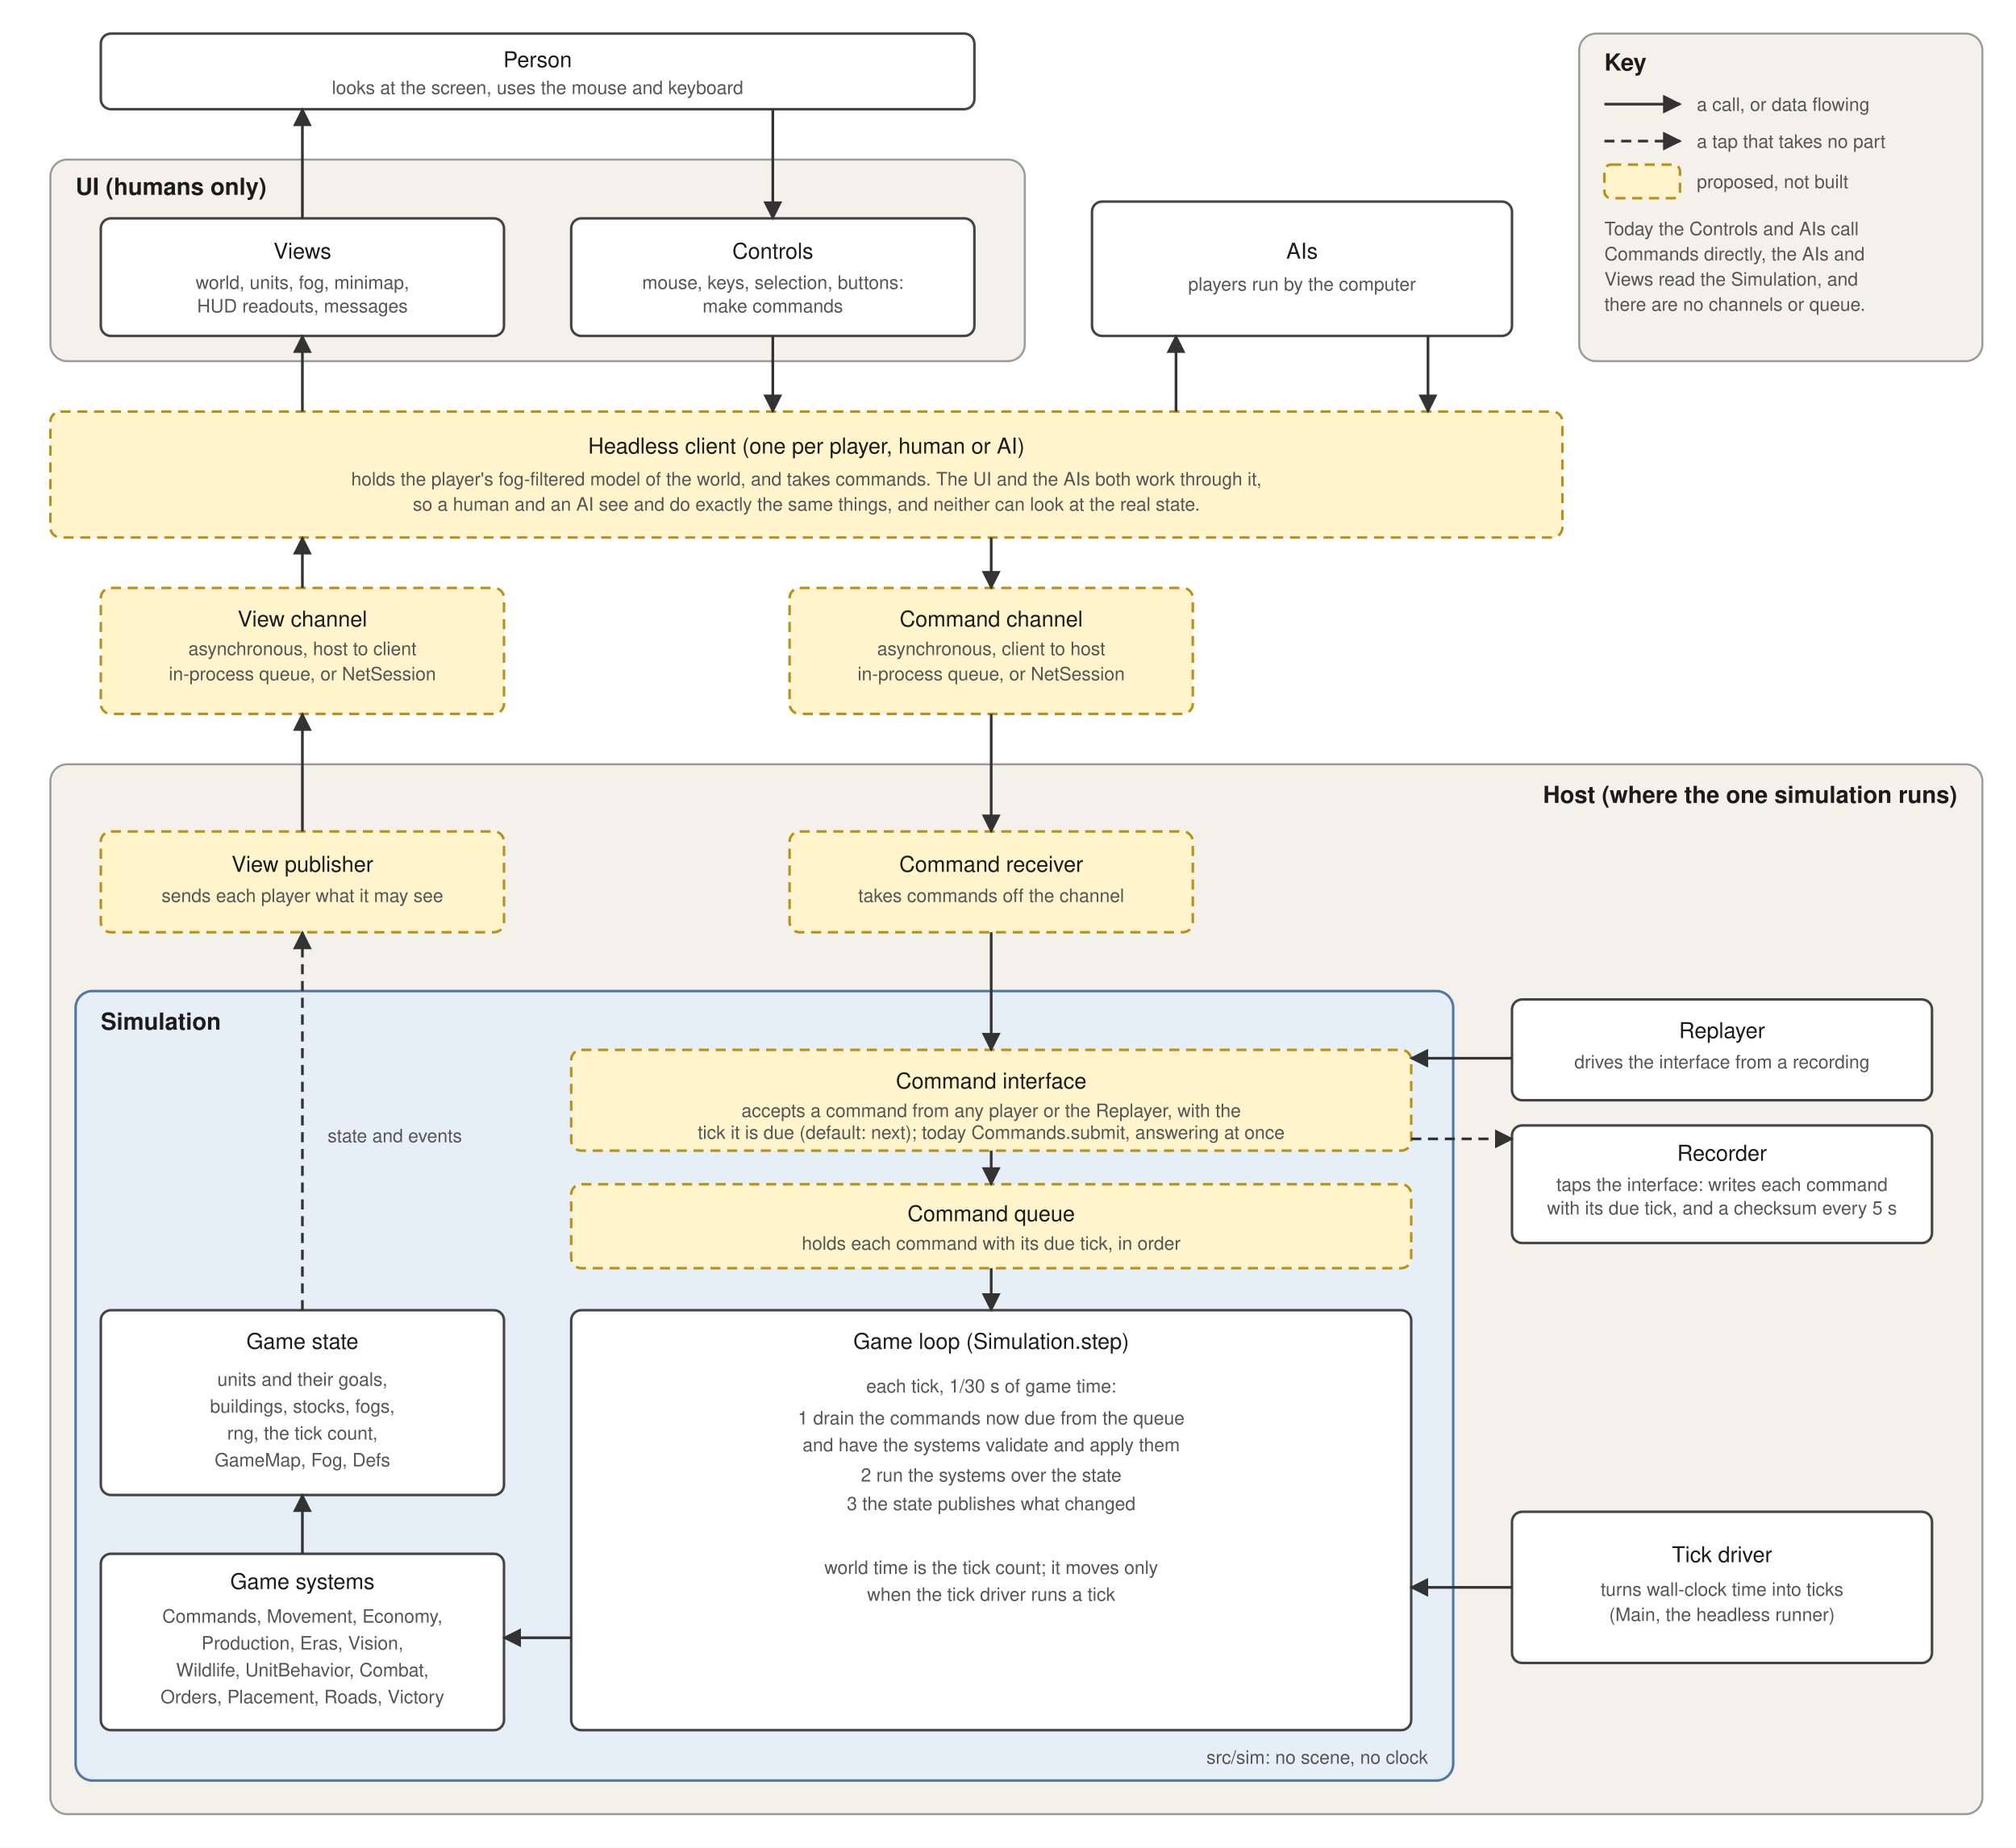
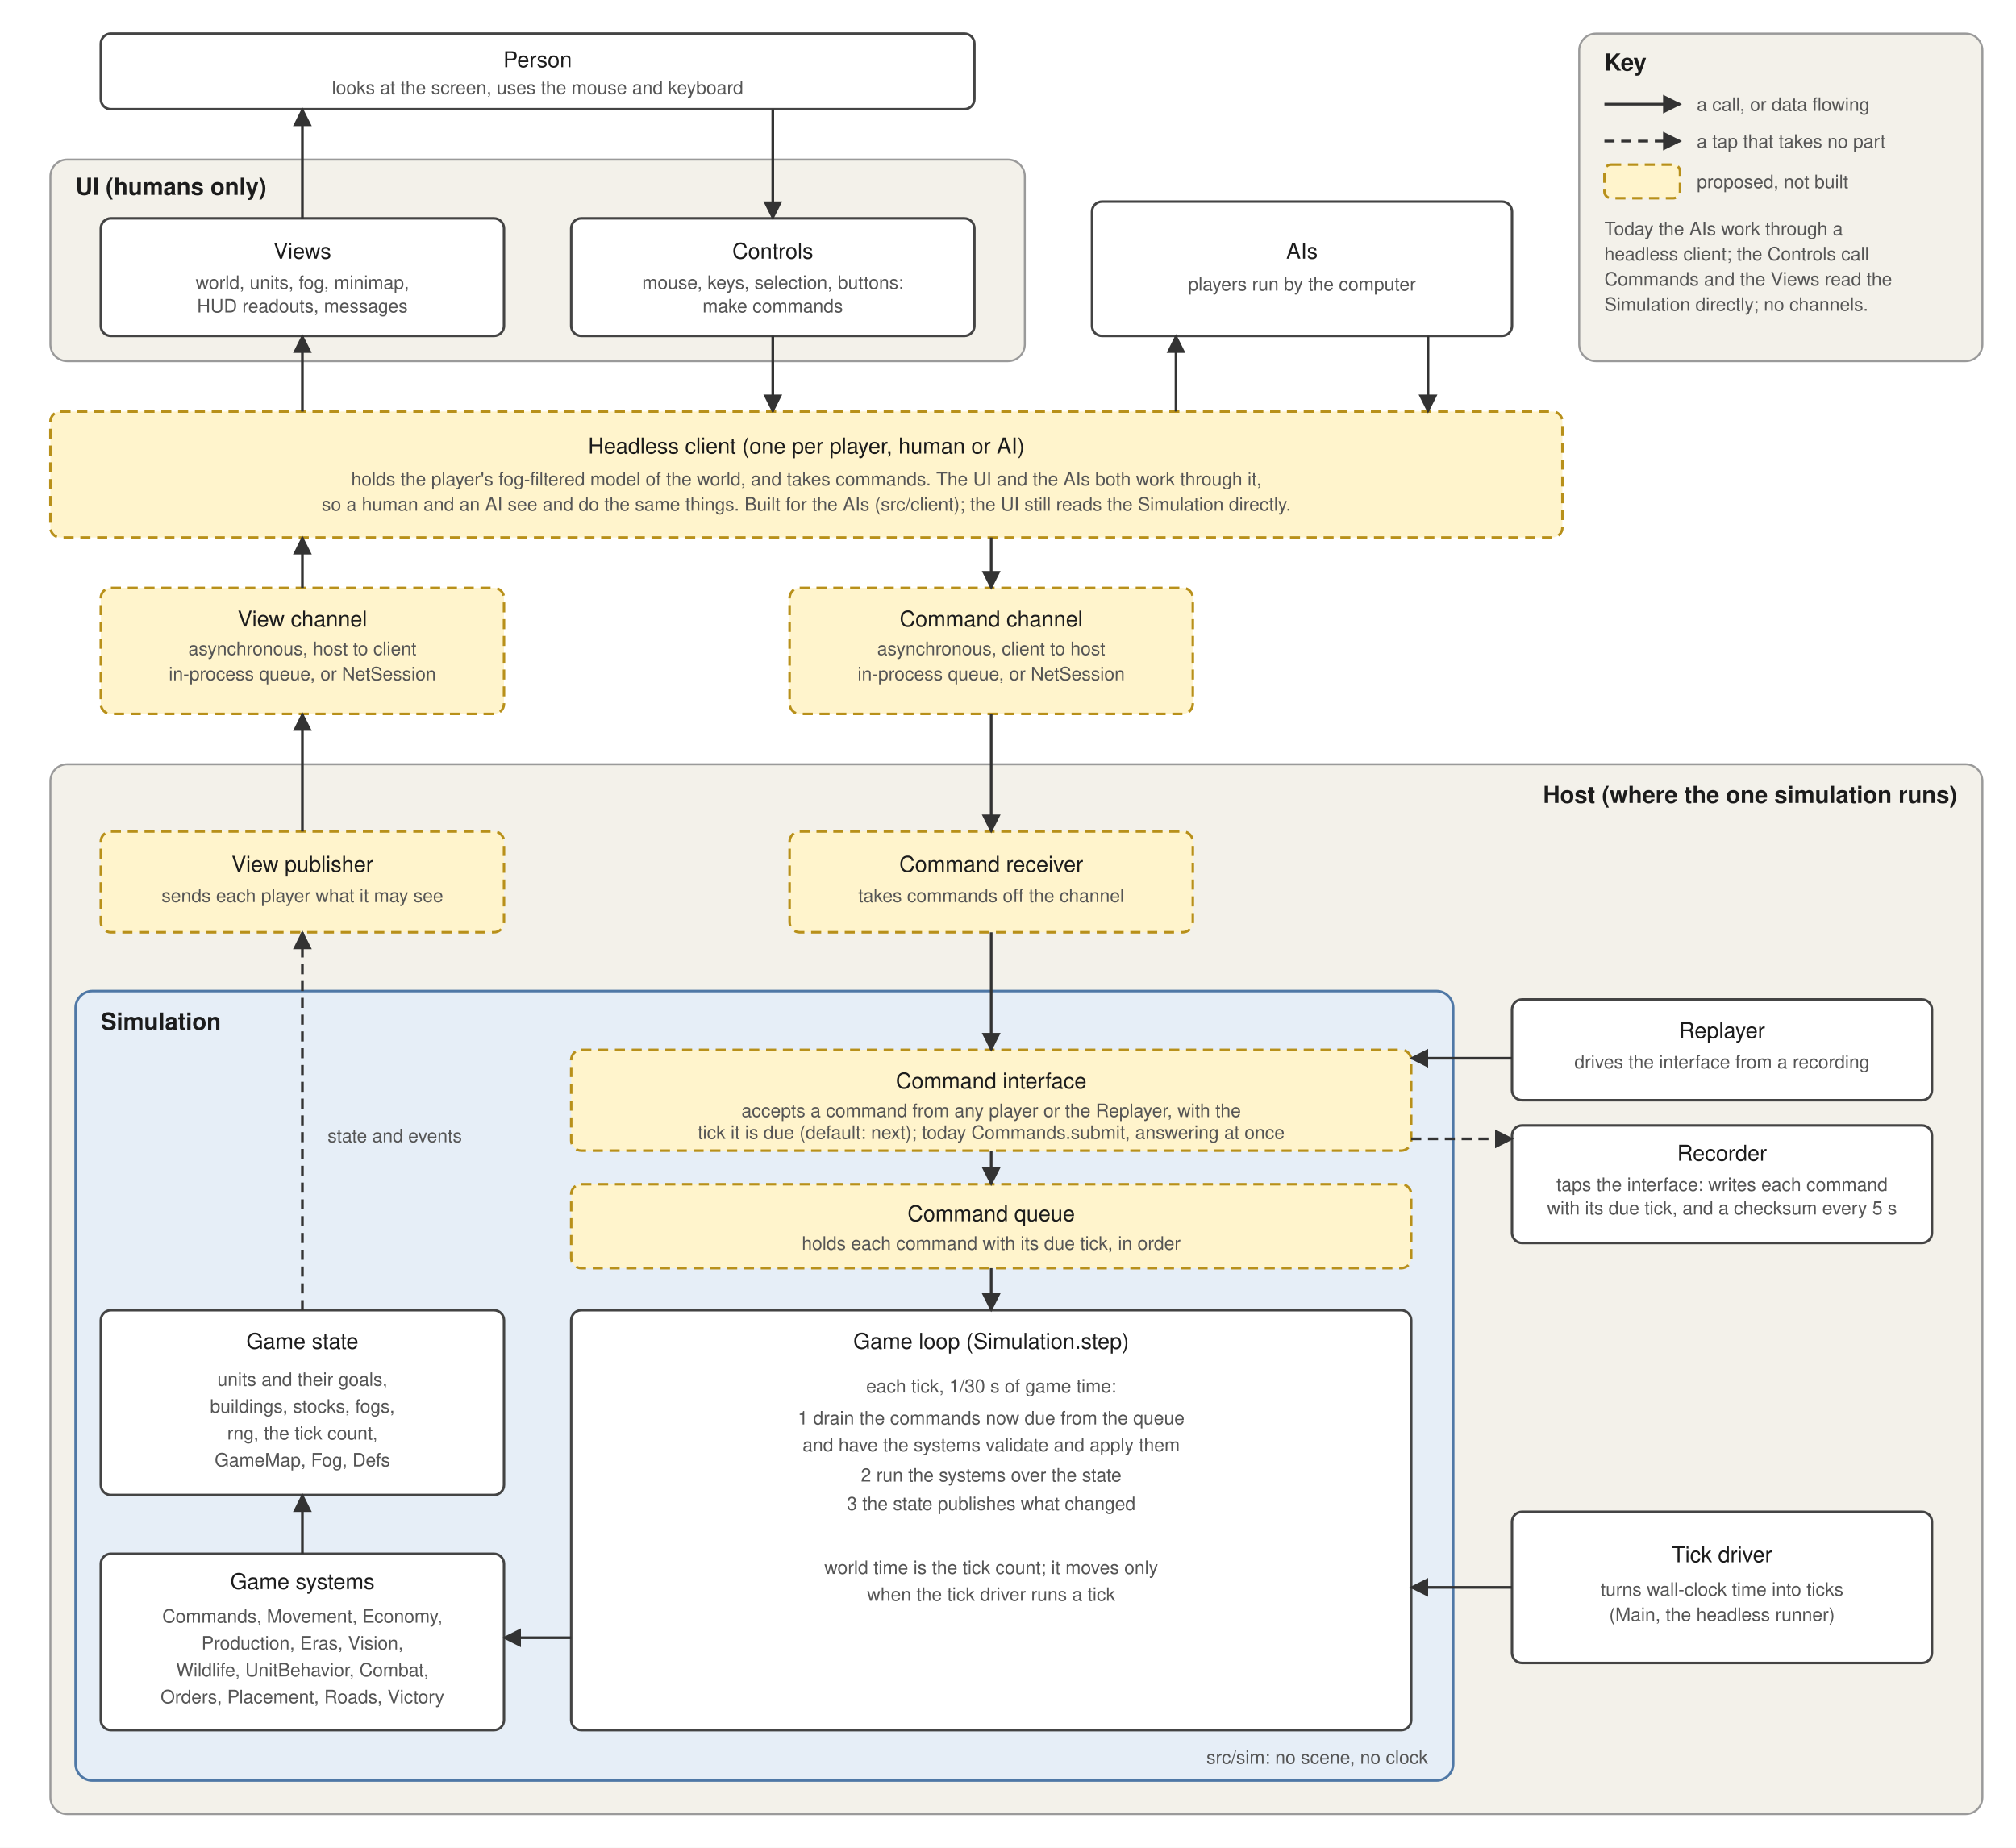
<svg xmlns="http://www.w3.org/2000/svg" viewBox="0 0 1200 1100" font-family="Helvetica, Arial, sans-serif" font-size="13">
  <defs>
    <style>
      .bg{fill:#ffffff}
      .grp{fill:#f3f1ea;stroke:#9a9a9a;stroke-width:1.2}
      .box{fill:#ffffff;stroke:#444;stroke-width:1.5}
      .sim{fill:#e6eef7;stroke:#4f78a6;stroke-width:1.5}
      .prop{fill:#fff4cc;stroke:#b8901a;stroke-width:1.5;stroke-dasharray:6 4}
      .t{fill:#1c1c1c}.s{fill:#555;font-size:11px}.h{font-weight:bold;fill:#1c1c1c;font-size:14px}
      .l{stroke:#333;stroke-width:1.6;fill:none;marker-end:url(#a)}
      .d{stroke:#333;stroke-width:1.6;fill:none;stroke-dasharray:6 4;marker-end:url(#a)}
      .ah{fill:#333}
      @media (prefers-color-scheme: dark) {
        .bg{fill:#1b1b1d}
        .grp{fill:#26262a;stroke:#7d7d85}
        .box{fill:#303036;stroke:#b4b4bc}
        .sim{fill:#1d2b3b;stroke:#7aa2d4}
        .prop{fill:#3b3315;stroke:#d9b94a}
        .t{fill:#f0f0f2}.s{fill:#b8b8c0}.h{fill:#f0f0f2}
        .l,.d{stroke:#d0d0d6}
        .ah{fill:#d0d0d6}
      }
    </style>
    <marker id="a" viewBox="0 0 10 10" refX="9" refY="5" markerWidth="7" markerHeight="7" orient="auto-start-reverse">
      <path class="ah" d="M0,0 L10,5 L0,10 z" />
    </marker>
  </defs>
  <rect class="bg" x="0" y="0" width="1200" height="1100" />
  <rect class="box" x="60" y="20" width="520" height="45" rx="6" />
  <text class="t" x="320" y="40" text-anchor="middle">Person</text>
  <text class="s" x="320" y="56" text-anchor="middle">looks at the screen, uses the mouse and keyboard</text>
  <rect class="grp" x="30" y="95" width="580" height="120" rx="10" />
  <text class="h" x="45" y="116">UI  (humans only)</text>
  <rect class="box" x="60" y="130" width="240" height="70" rx="6" />
  <text class="t" x="180" y="154" text-anchor="middle">Views</text>
  <text class="s" x="180" y="172" text-anchor="middle">world, units, fog, minimap,</text>
  <text class="s" x="180" y="186" text-anchor="middle">HUD readouts, messages</text>
  <rect class="box" x="340" y="130" width="240" height="70" rx="6" />
  <text class="t" x="460" y="154" text-anchor="middle">Controls</text>
  <text class="s" x="460" y="172" text-anchor="middle">mouse, keys, selection, buttons:</text>
  <text class="s" x="460" y="186" text-anchor="middle">make commands</text>
  <rect class="box" x="650" y="120" width="250" height="80" rx="6" />
  <text class="t" x="775" y="154" text-anchor="middle">AIs</text>
  <text class="s" x="775" y="173" text-anchor="middle">players run by the computer</text>
  <rect class="prop" x="30" y="245" width="900" height="75" rx="6" />
  <text class="t" x="480" y="270" text-anchor="middle">Headless client  (one per player, human or AI)</text>
  <text class="s" x="480" y="289" text-anchor="middle">holds the player's fog-filtered model of the world, and takes commands. The UI and the AIs both work through it,</text>
-   <text class="s" x="480" y="304" text-anchor="middle">so a human and an AI see and do exactly the same things, and neither can look at the real state.</text>
+   <text class="s" x="480" y="304" text-anchor="middle">so a human and an AI see and do the same things. Built for the AIs (src/client); the UI still reads the Simulation directly.</text>
  <rect class="prop" x="60" y="350" width="240" height="75" rx="6" />
  <text class="t" x="180" y="373" text-anchor="middle">View channel</text>
  <text class="s" x="180" y="390" text-anchor="middle">asynchronous, host to client</text>
  <text class="s" x="180" y="405" text-anchor="middle">in-process queue, or NetSession</text>
  <rect class="prop" x="470" y="350" width="240" height="75" rx="6" />
  <text class="t" x="590" y="373" text-anchor="middle">Command channel</text>
  <text class="s" x="590" y="390" text-anchor="middle">asynchronous, client to host</text>
  <text class="s" x="590" y="405" text-anchor="middle">in-process queue, or NetSession</text>
  <rect class="grp" x="30" y="455" width="1150" height="625" rx="10" />
  <text class="h" x="1165" y="478" text-anchor="end">Host  (where the one simulation runs)</text>
  <rect class="prop" x="60" y="495" width="240" height="60" rx="6" />
  <text class="t" x="180" y="519" text-anchor="middle">View publisher</text>
  <text class="s" x="180" y="537" text-anchor="middle">sends each player what it may see</text>
  <rect class="prop" x="470" y="495" width="240" height="60" rx="6" />
  <text class="t" x="590" y="519" text-anchor="middle">Command receiver</text>
  <text class="s" x="590" y="537" text-anchor="middle">takes commands off the channel</text>
  <rect class="sim" x="45" y="590" width="820" height="470" rx="10" />
  <text class="h" x="60" y="613">Simulation</text>
  <text class="s" x="850" y="1050" text-anchor="end">src/sim: no scene, no clock</text>
  <rect class="prop" x="340" y="625" width="500" height="60" rx="6" />
  <text class="t" x="590" y="648" text-anchor="middle">Command interface</text>
  <text class="s" x="590" y="665" text-anchor="middle">accepts a command from any player or the Replayer, with the</text>
  <text class="s" x="590" y="678" text-anchor="middle">tick it is due (default: next); today Commands.submit, answering at once</text>
  <rect class="prop" x="340" y="705" width="500" height="50" rx="6" />
  <text class="t" x="590" y="727" text-anchor="middle">Command queue</text>
  <text class="s" x="590" y="744" text-anchor="middle">holds each command with its due tick, in order</text>
  <rect class="box" x="340" y="780" width="500" height="250" rx="6" />
  <text class="t" x="590" y="803" text-anchor="middle">Game loop   (Simulation.step)</text>
  <text class="s" x="590" y="829" text-anchor="middle">each tick, 1/30 s of game time:</text>
  <text class="s" x="590" y="848" text-anchor="middle">1  drain the commands now due from the queue</text>
  <text class="s" x="590" y="864" text-anchor="middle">    and have the systems validate and apply them</text>
  <text class="s" x="590" y="882" text-anchor="middle">2  run the systems over the state</text>
  <text class="s" x="590" y="899" text-anchor="middle">3  the state publishes what changed</text>
  <text class="s" x="590" y="937" text-anchor="middle">world time is the tick count; it moves only</text>
  <text class="s" x="590" y="953" text-anchor="middle">when the tick driver runs a tick</text>
  <rect class="box" x="60" y="780" width="240" height="110" rx="6" />
  <text class="t" x="180" y="803" text-anchor="middle">Game state</text>
  <text class="s" x="180" y="825" text-anchor="middle">units and their goals,</text>
  <text class="s" x="180" y="841" text-anchor="middle">buildings, stocks, fogs,</text>
  <text class="s" x="180" y="857" text-anchor="middle">rng, the tick count,</text>
  <text class="s" x="180" y="873" text-anchor="middle">GameMap, Fog, Defs</text>
  <rect class="box" x="60" y="925" width="240" height="105" rx="6" />
  <text class="t" x="180" y="946" text-anchor="middle">Game systems</text>
  <text class="s" x="180" y="966" text-anchor="middle">Commands, Movement, Economy,</text>
  <text class="s" x="180" y="982" text-anchor="middle">Production, Eras, Vision,</text>
  <text class="s" x="180" y="998" text-anchor="middle">Wildlife, UnitBehavior, Combat,</text>
  <text class="s" x="180" y="1014" text-anchor="middle">Orders, Placement, Roads, Victory</text>
  <rect class="box" x="900" y="595" width="250" height="60" rx="6" />
  <text class="t" x="1025" y="618" text-anchor="middle">Replayer</text>
  <text class="s" x="1025" y="636" text-anchor="middle">drives the interface from a recording</text>
  <rect class="box" x="900" y="670" width="250" height="70" rx="6" />
  <text class="t" x="1025" y="691" text-anchor="middle">Recorder</text>
  <text class="s" x="1025" y="709" text-anchor="middle">taps the interface: writes each command</text>
  <text class="s" x="1025" y="723" text-anchor="middle">with its due tick, and a checksum every 5 s</text>
  <rect class="box" x="900" y="900" width="250" height="90" rx="6" />
  <text class="t" x="1025" y="930" text-anchor="middle">Tick driver</text>
  <text class="s" x="1025" y="950" text-anchor="middle">turns wall-clock time into ticks</text>
  <text class="s" x="1025" y="965" text-anchor="middle">(Main, the headless runner)</text>
  <rect class="grp" x="940" y="20" width="240" height="195" rx="10" />
  <text class="h" x="955" y="42">Key</text>
  <path class="l" d="M955,62 L1000,62" />
  <text class="s" x="1010" y="66">a call, or data flowing</text>
  <path class="d" d="M955,84 L1000,84" />
  <text class="s" x="1010" y="88">a tap that takes no part</text>
  <rect class="prop" x="955" y="98" width="45" height="20" rx="4" />
  <text class="s" x="1010" y="112">proposed, not built</text>
-   <text class="s" x="955" y="140">Today the Controls and AIs call</text>
-   <text class="s" x="955" y="155">Commands directly, the AIs and</text>
-   <text class="s" x="955" y="170">Views read the Simulation, and</text>
-   <text class="s" x="955" y="185">there are no channels or queue.</text>
+   <text class="s" x="955" y="140">Today the AIs work through a</text>
+   <text class="s" x="955" y="155">headless client; the Controls call</text>
+   <text class="s" x="955" y="170">Commands and the Views read the</text>
+   <text class="s" x="955" y="185">Simulation directly; no channels.</text>
  <path class="l" d="M460,65 L460,130" />
  <path class="l" d="M180,130 L180,65" />
  <path class="l" d="M460,200 L460,245" />
  <path class="l" d="M180,245 L180,200" />
  <path class="l" d="M700,245 L700,200" />
  <path class="l" d="M850,200 L850,245" />
  <path class="l" d="M590,320 L590,350" />
  <path class="l" d="M180,350 L180,320" />
  <path class="l" d="M590,425 L590,495" />
  <path class="l" d="M180,495 L180,425" />
  <path class="l" d="M590,555 L590,625" />
  <path class="l" d="M590,685 L590,705" />
  <path class="l" d="M590,755 L590,780" />
  <path class="l" d="M340,975 L300,975" />
  <path class="l" d="M180,925 L180,890" />
  <path class="d" d="M180,780 L180,555" />
  <text class="s" x="195" y="680">state and events</text>
  <path class="d" d="M840,678 L900,678" />
  <path class="l" d="M900,630 L840,630" />
  <path class="l" d="M900,945 L840,945" />
</svg>
